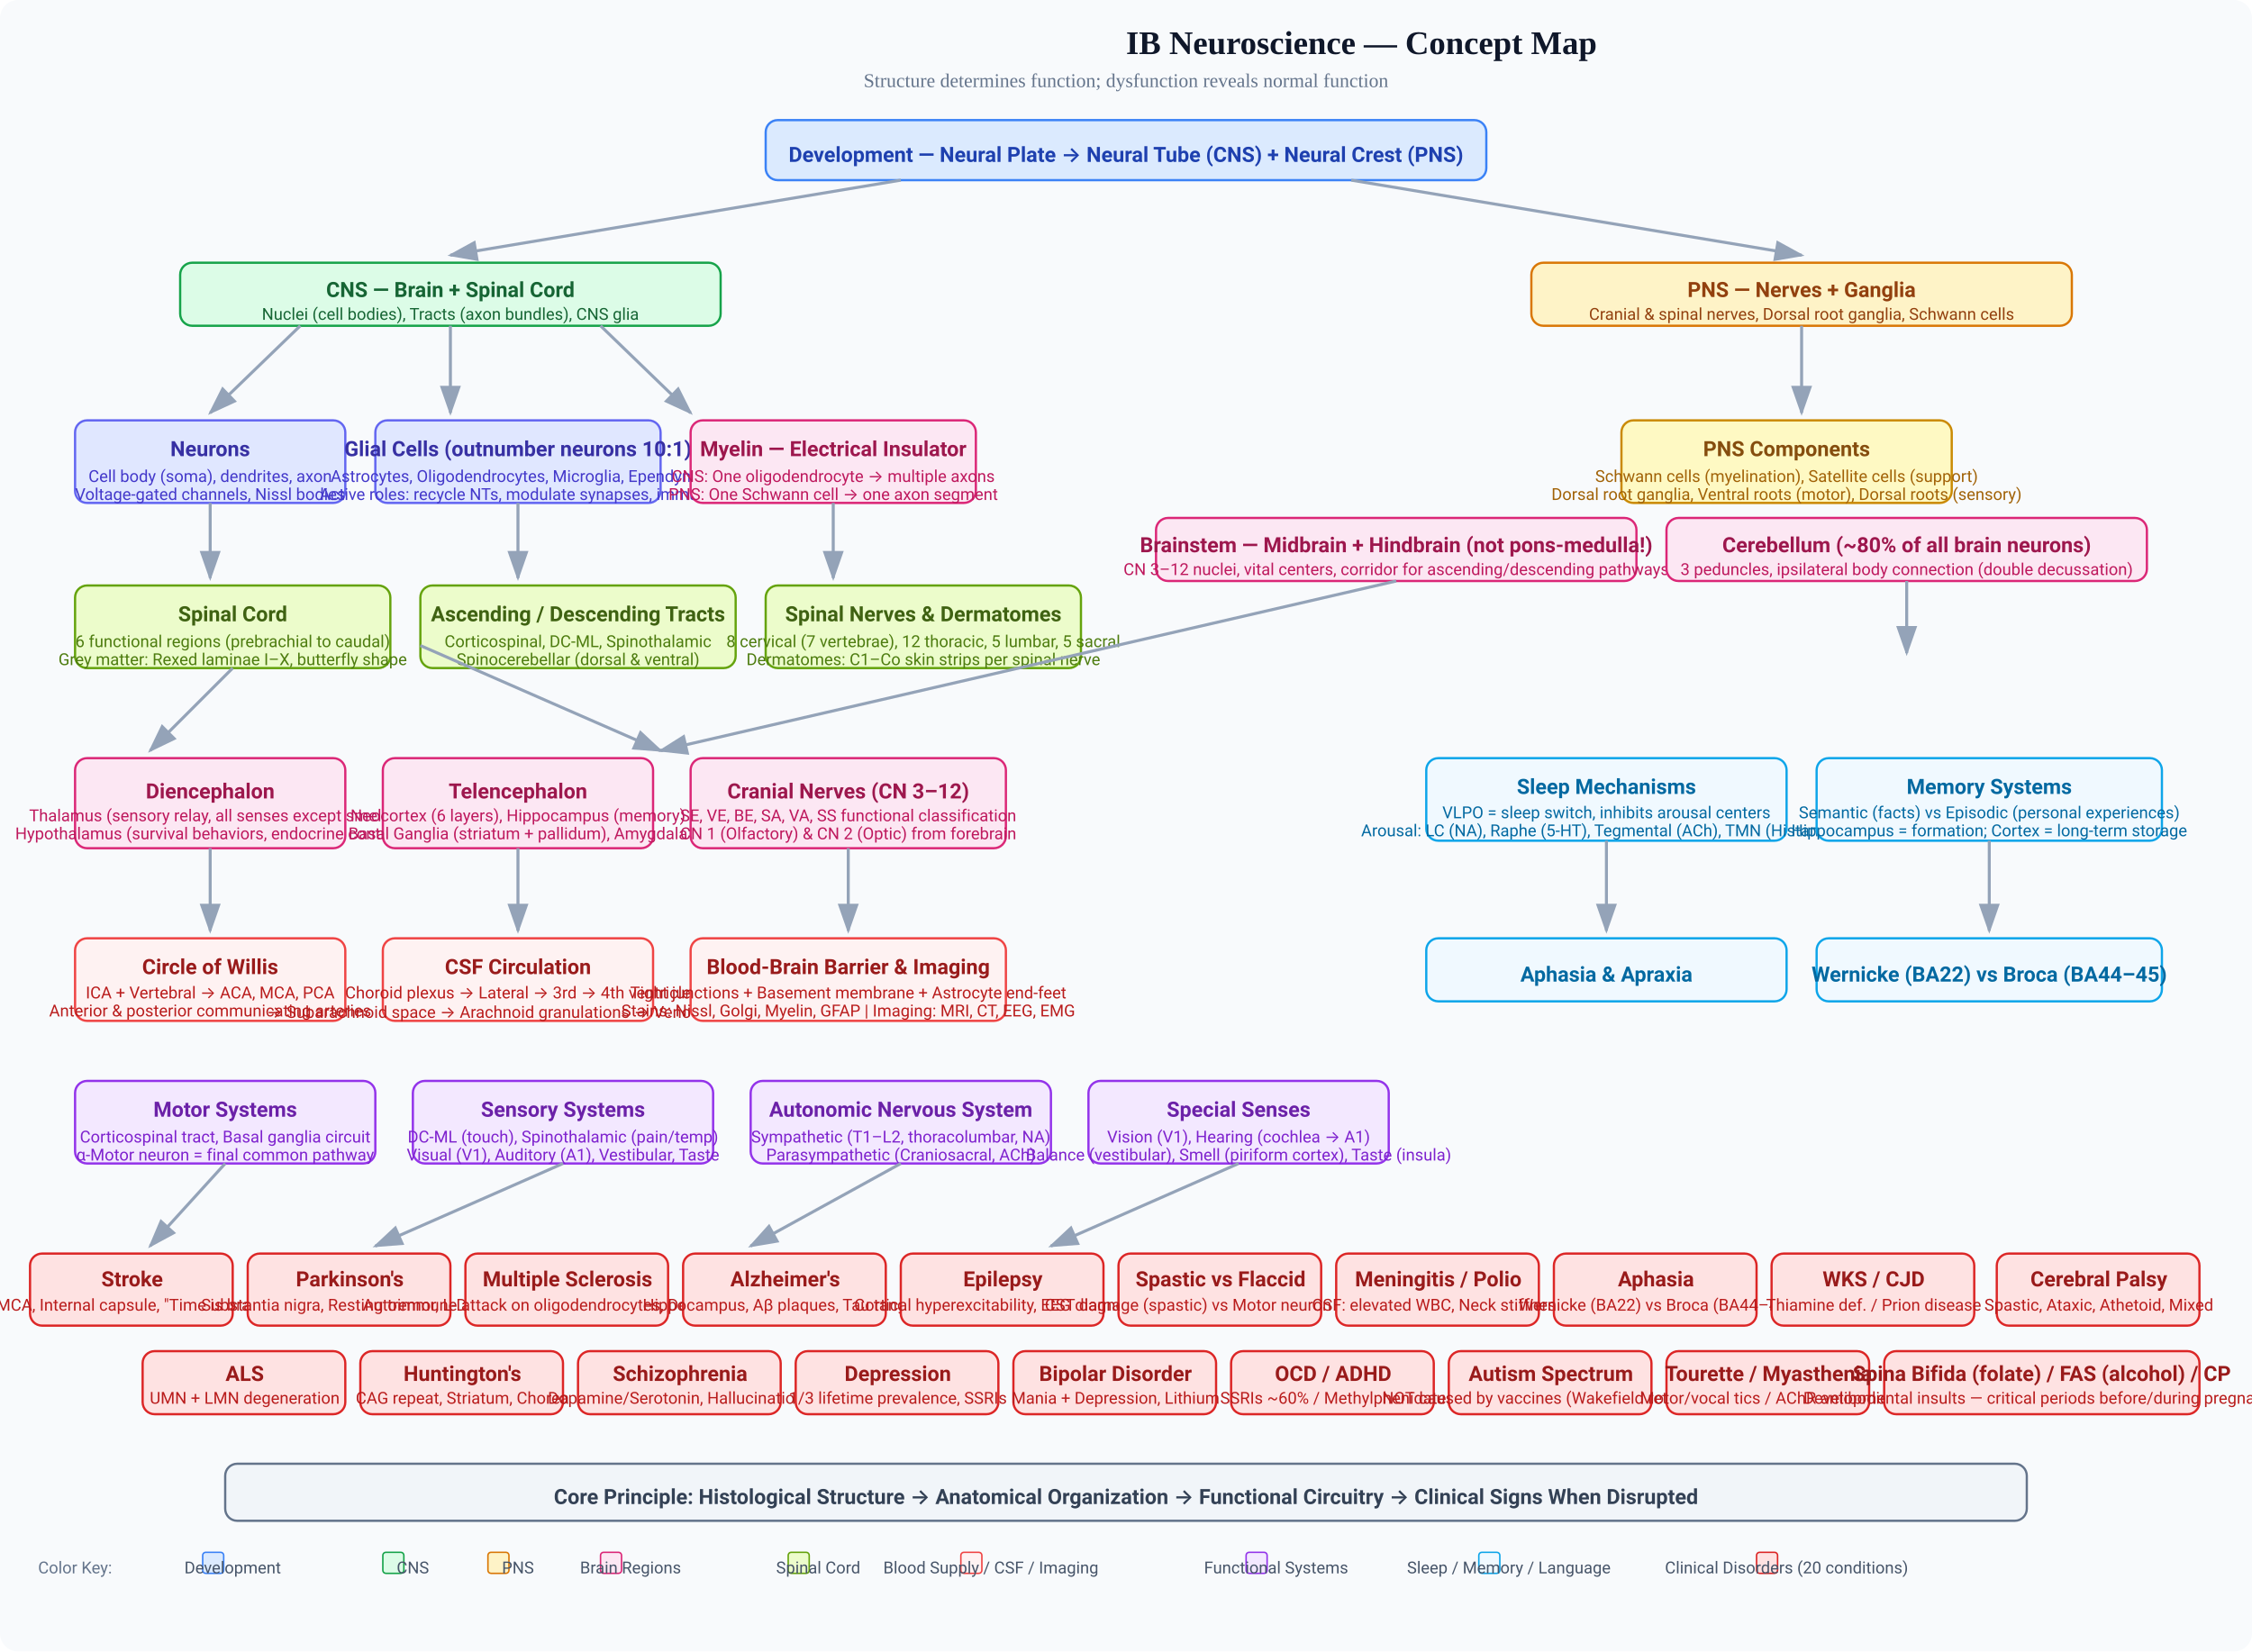
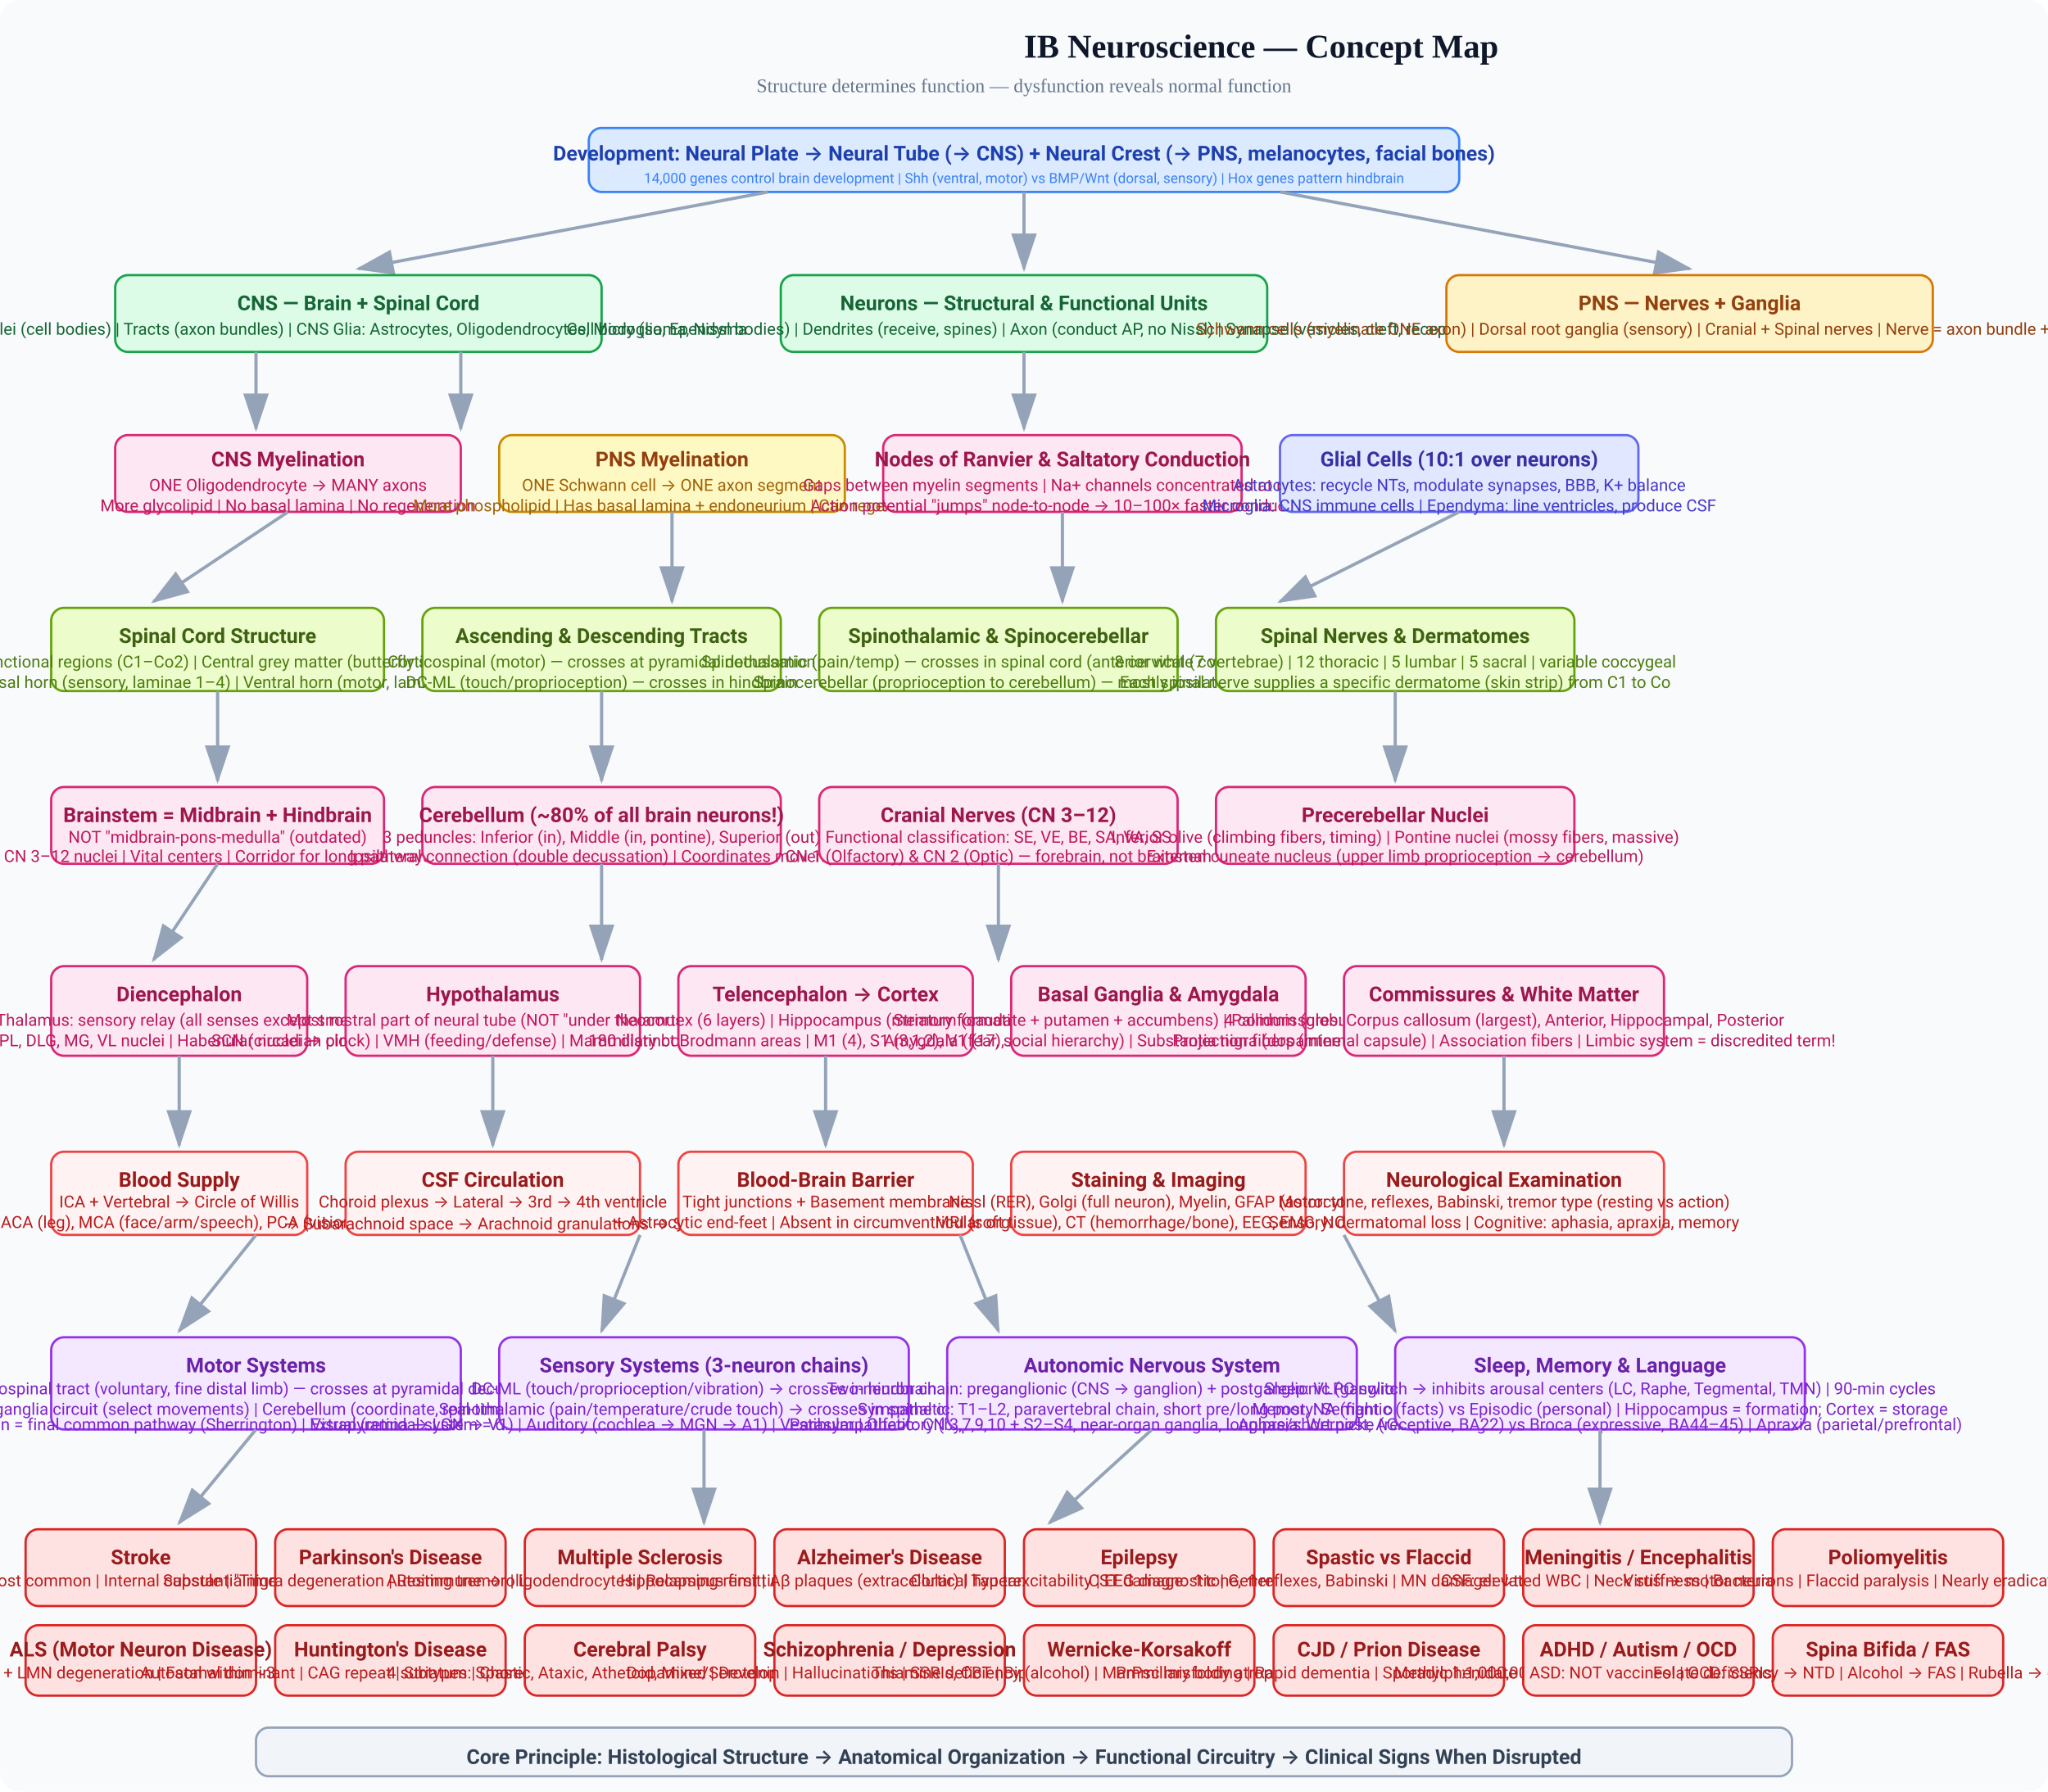
- <svg xmlns="http://www.w3.org/2000/svg" viewBox="0 0 1500 1100" width="1500" height="1100">
+ <svg xmlns="http://www.w3.org/2000/svg" viewBox="0 0 1600 1400" width="1600" height="1400">
  <defs>
    <style>
-       .box { rx: 8; ry: 8; stroke-width: 1.5; }
-       .text { font-family: -apple-system, BlinkMacSystemFont, "Segoe UI", Roboto, sans-serif; font-size: 14px; font-weight: 600; text-anchor: middle; dominant-baseline: middle; }
-       .small { font-size: 11px; font-weight: 400; }
-       .title { font-size: 22px; font-weight: 700; }
-       .subtitle { font-size: 13px; font-weight: 400; fill: #64748b; text-anchor: middle; }
-       .arrow { stroke: #94a3b8; stroke-width: 2; fill: none; marker-end: url(#arrowhead); }
+       .box { rx: 10; ry: 10; stroke-width: 1.8; }
+       .text { font-family: -apple-system, BlinkMacSystemFont, "Segoe UI", Roboto, sans-serif; font-size: 16px; font-weight: 600; text-anchor: middle; dominant-baseline: middle; }
+       .small { font-size: 13px; font-weight: 400; }
+       .tiny { font-size: 11px; font-weight: 400; }
+       .title { font-size: 26px; font-weight: 700; }
+       .subtitle { font-size: 15px; font-weight: 400; fill: #64748b; text-anchor: middle; }
+       .arrow { stroke: #94a3b8; stroke-width: 2.5; fill: none; marker-end: url(#arrowhead); }
    </style>
-     <marker id="arrowhead" markerWidth="10" markerHeight="7" refX="9" refY="3.5" orient="auto">
-       <polygon points="0 0, 10 3.5, 0 7" fill="#94a3b8" />
+     <marker id="arrowhead" markerWidth="12" markerHeight="8" refX="11" refY="4" orient="auto">
+       <polygon points="0 0, 12 4, 0 8" fill="#94a3b8" />
    </marker>
  </defs>
-   <rect width="1500" height="1100" fill="#f8fafc" rx="12" />
-   <text x="750" y="36" class="title" fill="#0f172a">IB Neuroscience — Concept Map</text>
-   <text x="750" y="58" class="subtitle">Structure determines function; dysfunction reveals normal function</text>
-   <rect x="510" y="80" width="480" height="40" class="box" fill="#dbeafe" stroke="#3b82f6" />
-   <text x="750" y="104" class="text" fill="#1e40af">Development — Neural Plate → Neural Tube (CNS) + Neural Crest (PNS)</text>
-   <line x1="600" y1="120" x2="300" y2="170" class="arrow" />
-   <line x1="900" y1="120" x2="1200" y2="170" class="arrow" />
-   <rect x="120" y="175" width="360" height="42" class="box" fill="#dcfce7" stroke="#16a34a" />
-   <text x="300" y="194" class="text" fill="#166534">CNS — Brain + Spinal Cord</text>
-   <text x="300" y="210" class="text small" fill="#166534">Nuclei (cell bodies), Tracts (axon bundles), CNS glia</text>
-   <rect x="1020" y="175" width="360" height="42" class="box" fill="#fef3c7" stroke="#d97706" />
-   <text x="1200" y="194" class="text" fill="#92400e">PNS — Nerves + Ganglia</text>
-   <text x="1200" y="210" class="text small" fill="#92400e">Cranial &amp; spinal nerves, Dorsal root ganglia, Schwann cells</text>
-   <line x1="200" y1="217" x2="140" y2="275" class="arrow" />
-   <line x1="300" y1="217" x2="300" y2="275" class="arrow" />
-   <line x1="400" y1="217" x2="460" y2="275" class="arrow" />
-   <line x1="1200" y1="217" x2="1200" y2="275" class="arrow" />
-   <rect x="50" y="280" width="180" height="55" class="box" fill="#e0e7ff" stroke="#6366f1" />
-   <text x="140" y="300" class="text" fill="#3730a3">Neurons</text>
-   <text x="140" y="318" class="text small" fill="#4338ca">Cell body (soma), dendrites, axon</text>
-   <text x="140" y="330" class="text small" fill="#4338ca">Voltage-gated channels, Nissl bodies</text>
-   <rect x="250" y="280" width="190" height="55" class="box" fill="#e0e7ff" stroke="#6366f1" />
-   <text x="345" y="300" class="text" fill="#3730a3">Glial Cells (outnumber neurons 10:1)</text>
-   <text x="345" y="318" class="text small" fill="#4338ca">Astrocytes, Oligodendrocytes, Microglia, Ependyma</text>
-   <text x="345" y="330" class="text small" fill="#4338ca">Active roles: recycle NTs, modulate synapses, immune</text>
-   <rect x="460" y="280" width="190" height="55" class="box" fill="#fce7f3" stroke="#db2777" />
-   <text x="555" y="300" class="text" fill="#9d174d">Myelin — Electrical Insulator</text>
-   <text x="555" y="318" class="text small" fill="#be185d">CNS: One oligodendrocyte → multiple axons</text>
-   <text x="555" y="330" class="text small" fill="#be185d">PNS: One Schwann cell → one axon segment</text>
-   <rect x="1080" y="280" width="220" height="55" class="box" fill="#fef9c3" stroke="#ca8a04" />
-   <text x="1190" y="300" class="text" fill="#854d0e">PNS Components</text>
-   <text x="1190" y="318" class="text small" fill="#a16207">Schwann cells (myelination), Satellite cells (support)</text>
-   <text x="1190" y="330" class="text small" fill="#a16207">Dorsal root ganglia, Ventral roots (motor), Dorsal roots (sensory)</text>
-   <line x1="140" y1="335" x2="140" y2="385" class="arrow" />
-   <line x1="345" y1="335" x2="345" y2="385" class="arrow" />
-   <line x1="555" y1="335" x2="555" y2="385" class="arrow" />
-   <rect x="50" y="390" width="210" height="55" class="box" fill="#ecfccb" stroke="#65a30d" />
-   <text x="155" y="410" class="text" fill="#3f6212">Spinal Cord</text>
-   <text x="155" y="428" class="text small" fill="#4d7c0f">6 functional regions (prebrachial to caudal)</text>
-   <text x="155" y="440" class="text small" fill="#4d7c0f">Grey matter: Rexed laminae I–X, butterfly shape</text>
-   <rect x="280" y="390" width="210" height="55" class="box" fill="#ecfccb" stroke="#65a30d" />
-   <text x="385" y="410" class="text" fill="#3f6212">Ascending / Descending Tracts</text>
-   <text x="385" y="428" class="text small" fill="#4d7c0f">Corticospinal, DC-ML, Spinothalamic</text>
-   <text x="385" y="440" class="text small" fill="#4d7c0f">Spinocerebellar (dorsal &amp; ventral)</text>
-   <rect x="510" y="390" width="210" height="55" class="box" fill="#ecfccb" stroke="#65a30d" />
-   <text x="615" y="410" class="text" fill="#3f6212">Spinal Nerves &amp; Dermatomes</text>
-   <text x="615" y="428" class="text small" fill="#4d7c0f">8 cervical (7 vertebrae), 12 thoracic, 5 lumbar, 5 sacral</text>
-   <text x="615" y="440" class="text small" fill="#4d7c0f">Dermatomes: C1–Co skin strips per spinal nerve</text>
-   <line x1="155" y1="445" x2="100" y2="500" class="arrow" />
-   <line x1="280" y1="430" x2="440" y2="500" class="arrow" />
-   <rect x="770" y="345" width="320" height="42" class="box" fill="#fce7f3" stroke="#db2777" />
-   <text x="930" y="364" class="text" fill="#9d174d">Brainstem — Midbrain + Hindbrain (not pons-medulla!)</text>
-   <text x="930" y="380" class="text small" fill="#be185d">CN 3–12 nuclei, vital centers, corridor for ascending/descending pathways</text>
-   <rect x="1110" y="345" width="320" height="42" class="box" fill="#fce7f3" stroke="#db2777" />
-   <text x="1270" y="364" class="text" fill="#9d174d">Cerebellum (~80% of all brain neurons)</text>
-   <text x="1270" y="380" class="text small" fill="#be185d">3 peduncles, ipsilateral body connection (double decussation)</text>
-   <line x1="930" y1="387" x2="440" y2="500" class="arrow" />
-   <line x1="1270" y1="387" x2="1270" y2="435" class="arrow" />
-   <rect x="50" y="505" width="180" height="60" class="box" fill="#fce7f3" stroke="#db2777" />
-   <text x="140" y="528" class="text" fill="#9d174d">Diencephalon</text>
-   <text x="140" y="544" class="text small" fill="#be185d">Thalamus (sensory relay, all senses except smell)</text>
-   <text x="140" y="556" class="text small" fill="#be185d">Hypothalamus (survival behaviors, endocrine control)</text>
-   <rect x="255" y="505" width="180" height="60" class="box" fill="#fce7f3" stroke="#db2777" />
-   <text x="345" y="528" class="text" fill="#9d174d">Telencephalon</text>
-   <text x="345" y="544" class="text small" fill="#be185d">Neocortex (6 layers), Hippocampus (memory)</text>
-   <text x="345" y="556" class="text small" fill="#be185d">Basal Ganglia (striatum + pallidum), Amygdala</text>
-   <rect x="460" y="505" width="210" height="60" class="box" fill="#fce7f3" stroke="#db2777" />
-   <text x="565" y="528" class="text" fill="#9d174d">Cranial Nerves (CN 3–12)</text>
-   <text x="565" y="544" class="text small" fill="#be185d">SE, VE, BE, SA, VA, SS functional classification</text>
-   <text x="565" y="556" class="text small" fill="#be185d">CN 1 (Olfactory) &amp; CN 2 (Optic) from forebrain</text>
-   <line x1="140" y1="565" x2="140" y2="620" class="arrow" />
-   <line x1="345" y1="565" x2="345" y2="620" class="arrow" />
-   <line x1="565" y1="565" x2="565" y2="620" class="arrow" />
-   <rect x="50" y="625" width="180" height="55" class="box" fill="#fef2f2" stroke="#ef4444" />
-   <text x="140" y="645" class="text" fill="#991b1b">Circle of Willis</text>
-   <text x="140" y="662" class="text small" fill="#b91c1c">ICA + Vertebral → ACA, MCA, PCA</text>
-   <text x="140" y="674" class="text small" fill="#b91c1c">Anterior &amp; posterior communicating arteries</text>
-   <rect x="255" y="625" width="180" height="55" class="box" fill="#fef2f2" stroke="#ef4444" />
-   <text x="345" y="645" class="text" fill="#991b1b">CSF Circulation</text>
-   <text x="345" y="662" class="text small" fill="#b91c1c">Choroid plexus → Lateral → 3rd → 4th ventricle</text>
-   <text x="345" y="674" class="text small" fill="#b91c1c">→ Subarachnoid space → Arachnoid granulations → Venous sinuses</text>
-   <rect x="460" y="625" width="210" height="55" class="box" fill="#fef2f2" stroke="#ef4444" />
-   <text x="565" y="645" class="text" fill="#991b1b">Blood-Brain Barrier &amp; Imaging</text>
-   <text x="565" y="662" class="text small" fill="#b91c1c">Tight junctions + Basement membrane + Astrocyte end-feet</text>
-   <text x="565" y="674" class="text small" fill="#b91c1c">Stains: Nissl, Golgi, Myelin, GFAP | Imaging: MRI, CT, EEG, EMG</text>
-   <rect x="50" y="720" width="200" height="55" class="box" fill="#f3e8ff" stroke="#9333ea" />
-   <text x="150" y="740" class="text" fill="#6b21a8">Motor Systems</text>
-   <text x="150" y="758" class="text small" fill="#7e22ce">Corticospinal tract, Basal ganglia circuit</text>
-   <text x="150" y="770" class="text small" fill="#7e22ce">α-Motor neuron = final common pathway</text>
-   <rect x="275" y="720" width="200" height="55" class="box" fill="#f3e8ff" stroke="#9333ea" />
-   <text x="375" y="740" class="text" fill="#6b21a8">Sensory Systems</text>
-   <text x="375" y="758" class="text small" fill="#7e22ce">DC-ML (touch), Spinothalamic (pain/temp)</text>
-   <text x="375" y="770" class="text small" fill="#7e22ce">Visual (V1), Auditory (A1), Vestibular, Taste</text>
-   <rect x="500" y="720" width="200" height="55" class="box" fill="#f3e8ff" stroke="#9333ea" />
-   <text x="600" y="740" class="text" fill="#6b21a8">Autonomic Nervous System</text>
-   <text x="600" y="758" class="text small" fill="#7e22ce">Sympathetic (T1–L2, thoracolumbar, NA)</text>
-   <text x="600" y="770" class="text small" fill="#7e22ce">Parasympathetic (Craniosacral, ACh)</text>
-   <rect x="725" y="720" width="200" height="55" class="box" fill="#f3e8ff" stroke="#9333ea" />
-   <text x="825" y="740" class="text" fill="#6b21a8">Special Senses</text>
-   <text x="825" y="758" class="text small" fill="#7e22ce">Vision (V1), Hearing (cochlea → A1)</text>
-   <text x="825" y="770" class="text small" fill="#7e22ce">Balance (vestibular), Smell (piriform cortex), Taste (insula)</text>
-   <rect x="950" y="505" width="240" height="55" class="box" fill="#f0f9ff" stroke="#0ea5e9" />
-   <text x="1070" y="525" class="text" fill="#0369a1">Sleep Mechanisms</text>
-   <text x="1070" y="542" class="text small" fill="#0369a1">VLPO = sleep switch, inhibits arousal centers</text>
-   <text x="1070" y="554" class="text small" fill="#0369a1">Arousal: LC (NA), Raphe (5-HT), Tegmental (ACh), TMN (Histamine)</text>
-   <rect x="1210" y="505" width="230" height="55" class="box" fill="#f0f9ff" stroke="#0ea5e9" />
-   <text x="1325" y="525" class="text" fill="#0369a1">Memory Systems</text>
-   <text x="1325" y="542" class="text small" fill="#0369a1">Semantic (facts) vs Episodic (personal experiences)</text>
-   <text x="1325" y="554" class="text small" fill="#0369a1">Hippocampus = formation; Cortex = long-term storage</text>
-   <line x1="1070" y1="560" x2="1070" y2="620" class="arrow" />
-   <line x1="1325" y1="560" x2="1325" y2="620" class="arrow" />
-   <rect x="950" y="625" width="240" height="42" class="box" fill="#f0f9ff" stroke="#0ea5e9" />
-   <text x="1070" y="650" class="text" fill="#0369a1">Aphasia &amp; Apraxia</text>
-   <rect x="1210" y="625" width="230" height="42" class="box" fill="#f0f9ff" stroke="#0ea5e9" />
-   <text x="1325" y="650" class="text" fill="#0369a1">Wernicke (BA22) vs Broca (BA44–45)</text>
-   <line x1="150" y1="775" x2="100" y2="830" class="arrow" />
-   <line x1="375" y1="775" x2="250" y2="830" class="arrow" />
-   <line x1="600" y1="775" x2="500" y2="830" class="arrow" />
-   <line x1="825" y1="775" x2="700" y2="830" class="arrow" />
-   <rect x="20" y="835" width="135" height="48" class="box" fill="#fee2e2" stroke="#dc2626" />
-   <text x="88" y="853" class="text" fill="#991b1b">Stroke</text>
-   <text x="88" y="870" class="text small" fill="#b91c1c">MCA, Internal capsule, "Time is brain"</text>
-   <rect x="165" y="835" width="135" height="48" class="box" fill="#fee2e2" stroke="#dc2626" />
-   <text x="233" y="853" class="text" fill="#991b1b">Parkinson's</text>
-   <text x="233" y="870" class="text small" fill="#b91c1c">Substantia nigra, Resting tremor, L-DOPA</text>
-   <rect x="310" y="835" width="135" height="48" class="box" fill="#fee2e2" stroke="#dc2626" />
-   <text x="378" y="853" class="text" fill="#991b1b">Multiple Sclerosis</text>
-   <text x="378" y="870" class="text small" fill="#b91c1c">Autoimmune attack on oligodendrocytes, Demyelination</text>
-   <rect x="455" y="835" width="135" height="48" class="box" fill="#fee2e2" stroke="#dc2626" />
-   <text x="523" y="853" class="text" fill="#991b1b">Alzheimer's</text>
-   <text x="523" y="870" class="text small" fill="#b91c1c">Hippocampus, Aβ plaques, Tau tangles</text>
-   <rect x="600" y="835" width="135" height="48" class="box" fill="#fee2e2" stroke="#dc2626" />
-   <text x="668" y="853" class="text" fill="#991b1b">Epilepsy</text>
-   <text x="668" y="870" class="text small" fill="#b91c1c">Cortical hyperexcitability, EEG diagnostic</text>
-   <rect x="745" y="835" width="135" height="48" class="box" fill="#fee2e2" stroke="#dc2626" />
-   <text x="813" y="853" class="text" fill="#991b1b">Spastic vs Flaccid</text>
-   <text x="813" y="870" class="text small" fill="#b91c1c">CST damage (spastic) vs Motor neuron (flaccid)</text>
-   <rect x="890" y="835" width="135" height="48" class="box" fill="#fee2e2" stroke="#dc2626" />
-   <text x="958" y="853" class="text" fill="#991b1b">Meningitis / Polio</text>
-   <text x="958" y="870" class="text small" fill="#b91c1c">CSF: elevated WBC, Neck stiffness</text>
-   <rect x="1035" y="835" width="135" height="48" class="box" fill="#fee2e2" stroke="#dc2626" />
-   <text x="1103" y="853" class="text" fill="#991b1b">Aphasia</text>
-   <text x="1103" y="870" class="text small" fill="#b91c1c">Wernicke (BA22) vs Broca (BA44–45)</text>
-   <rect x="1180" y="835" width="135" height="48" class="box" fill="#fee2e2" stroke="#dc2626" />
-   <text x="1248" y="853" class="text" fill="#991b1b">WKS / CJD</text>
-   <text x="1248" y="870" class="text small" fill="#b91c1c">Thiamine def. / Prion disease</text>
-   <rect x="1330" y="835" width="135" height="48" class="box" fill="#fee2e2" stroke="#dc2626" />
-   <text x="1398" y="853" class="text" fill="#991b1b">Cerebral Palsy</text>
-   <text x="1398" y="870" class="text small" fill="#b91c1c">Spastic, Ataxic, Athetoid, Mixed</text>
-   <rect x="95" y="900" width="135" height="42" class="box" fill="#fee2e2" stroke="#dc2626" />
-   <text x="163" y="916" class="text" fill="#991b1b">ALS</text>
-   <text x="163" y="932" class="text small" fill="#b91c1c">UMN + LMN degeneration</text>
-   <rect x="240" y="900" width="135" height="42" class="box" fill="#fee2e2" stroke="#dc2626" />
-   <text x="308" y="916" class="text" fill="#991b1b">Huntington's</text>
-   <text x="308" y="932" class="text small" fill="#b91c1c">CAG repeat, Striatum, Chorea</text>
-   <rect x="385" y="900" width="135" height="42" class="box" fill="#fee2e2" stroke="#dc2626" />
-   <text x="453" y="916" class="text" fill="#991b1b">Schizophrenia</text>
-   <text x="453" y="932" class="text small" fill="#b91c1c">Dopamine/Serotonin, Hallucinations</text>
-   <rect x="530" y="900" width="135" height="42" class="box" fill="#fee2e2" stroke="#dc2626" />
-   <text x="598" y="916" class="text" fill="#991b1b">Depression</text>
-   <text x="598" y="932" class="text small" fill="#b91c1c">1/3 lifetime prevalence, SSRIs</text>
-   <rect x="675" y="900" width="135" height="42" class="box" fill="#fee2e2" stroke="#dc2626" />
-   <text x="743" y="916" class="text" fill="#991b1b">Bipolar Disorder</text>
-   <text x="743" y="932" class="text small" fill="#b91c1c">Mania + Depression, Lithium</text>
-   <rect x="820" y="900" width="135" height="42" class="box" fill="#fee2e2" stroke="#dc2626" />
-   <text x="888" y="916" class="text" fill="#991b1b">OCD / ADHD</text>
-   <text x="888" y="932" class="text small" fill="#b91c1c">SSRIs ~60% / Methylphenidate</text>
-   <rect x="965" y="900" width="135" height="42" class="box" fill="#fee2e2" stroke="#dc2626" />
-   <text x="1033" y="916" class="text" fill="#991b1b">Autism Spectrum</text>
-   <text x="1033" y="932" class="text small" fill="#b91c1c">NOT caused by vaccines (Wakefield retracted)</text>
-   <rect x="1110" y="900" width="135" height="42" class="box" fill="#fee2e2" stroke="#dc2626" />
-   <text x="1178" y="916" class="text" fill="#991b1b">Tourette / Myasthenia</text>
-   <text x="1178" y="932" class="text small" fill="#b91c1c">Motor/vocal tics / AChR antibodies</text>
-   <rect x="1255" y="900" width="210" height="42" class="box" fill="#fee2e2" stroke="#dc2626" />
-   <text x="1360" y="916" class="text" fill="#991b1b">Spina Bifida (folate) / FAS (alcohol) / CP</text>
-   <text x="1360" y="932" class="text small" fill="#b91c1c">Developmental insults — critical periods before/during pregnancy</text>
-   <rect x="150" y="975" width="1200" height="38" class="box" fill="#f1f5f9" stroke="#64748b" />
-   <text x="750" y="998" class="text" fill="#334155" font-size="14">Core Principle: Histological Structure → Anatomical Organization → Functional Circuitry → Clinical Signs When Disrupted</text>
-   <text x="50" y="1045" class="text small" fill="#64748b">Color Key:</text>
-   <rect x="135" y="1034" width="14" height="14" fill="#dbeafe" stroke="#3b82f6" rx="2" />
-   <text x="155" y="1045" class="text small" fill="#475569">Development</text>
-   <rect x="255" y="1034" width="14" height="14" fill="#dcfce7" stroke="#16a34a" rx="2" />
-   <text x="275" y="1045" class="text small" fill="#475569">CNS</text>
-   <rect x="325" y="1034" width="14" height="14" fill="#fef3c7" stroke="#d97706" rx="2" />
-   <text x="345" y="1045" class="text small" fill="#475569">PNS</text>
-   <rect x="400" y="1034" width="14" height="14" fill="#fce7f3" stroke="#db2777" rx="2" />
-   <text x="420" y="1045" class="text small" fill="#475569">Brain Regions</text>
-   <rect x="525" y="1034" width="14" height="14" fill="#ecfccb" stroke="#65a30d" rx="2" />
-   <text x="545" y="1045" class="text small" fill="#475569">Spinal Cord</text>
-   <rect x="640" y="1034" width="14" height="14" fill="#fef2f2" stroke="#ef4444" rx="2" />
-   <text x="660" y="1045" class="text small" fill="#475569">Blood Supply / CSF / Imaging</text>
-   <rect x="830" y="1034" width="14" height="14" fill="#f3e8ff" stroke="#9333ea" rx="2" />
-   <text x="850" y="1045" class="text small" fill="#475569">Functional Systems</text>
-   <rect x="985" y="1034" width="14" height="14" fill="#f0f9ff" stroke="#0ea5e9" rx="2" />
-   <text x="1005" y="1045" class="text small" fill="#475569">Sleep / Memory / Language</text>
-   <rect x="1170" y="1034" width="14" height="14" fill="#fee2e2" stroke="#dc2626" rx="2" />
-   <text x="1190" y="1045" class="text small" fill="#475569">Clinical Disorders (20 conditions)</text>
+   <rect width="1600" height="1400" fill="#f8fafc" rx="16" />
+   <text x="800" y="45" class="title" fill="#0f172a">IB Neuroscience — Concept Map</text>
+   <text x="800" y="72" class="subtitle">Structure determines function — dysfunction reveals normal function</text>
+   <rect x="460" y="100" width="680" height="50" class="box" fill="#dbeafe" stroke="#3b82f6" />
+   <text x="800" y="121" class="text" fill="#1e40af">Development: Neural Plate → Neural Tube (→ CNS) + Neural Crest (→ PNS, melanocytes, facial bones)</text>
+   <text x="800" y="140" class="text tiny" fill="#3b82f6">14,000 genes control brain development | Shh (ventral, motor) vs BMP/Wnt (dorsal, sensory) | Hox genes pattern hindbrain</text>
+   <line x1="600" y1="150" x2="280" y2="210" class="arrow" />
+   <line x1="800" y1="150" x2="800" y2="210" class="arrow" />
+   <line x1="1000" y1="150" x2="1320" y2="210" class="arrow" />
+   <rect x="90" y="215" width="380" height="60" class="box" fill="#dcfce7" stroke="#16a34a" />
+   <text x="280" y="238" class="text" fill="#166534">CNS — Brain + Spinal Cord</text>
+   <text x="280" y="258" class="text small" fill="#166534">Nuclei (cell bodies) | Tracts (axon bundles) | CNS Glia: Astrocytes, Oligodendrocytes, Microglia, Ependyma</text>
+   <rect x="610" y="215" width="380" height="60" class="box" fill="#dcfce7" stroke="#16a34a" />
+   <text x="800" y="238" class="text" fill="#166534">Neurons — Structural &amp; Functional Units</text>
+   <text x="800" y="258" class="text small" fill="#166534">Cell body (soma, Nissl bodies) | Dendrites (receive, spines) | Axon (conduct AP, no Nissl) | Synapse (vesicles, cleft, receptors)</text>
+   <rect x="1130" y="215" width="380" height="60" class="box" fill="#fef3c7" stroke="#d97706" />
+   <text x="1320" y="238" class="text" fill="#92400e">PNS — Nerves + Ganglia</text>
+   <text x="1320" y="258" class="text small" fill="#92400e">Schwann cells (myelinate ONE axon) | Dorsal root ganglia (sensory) | Cranial + Spinal nerves | Nerve = axon bundle + connective tissue</text>
+   <line x1="200" y1="275" x2="200" y2="335" class="arrow" />
+   <line x1="360" y1="275" x2="360" y2="335" class="arrow" />
+   <line x1="800" y1="275" x2="800" y2="335" class="arrow" />
+   <rect x="90" y="340" width="270" height="60" class="box" fill="#fce7f3" stroke="#db2777" />
+   <text x="225" y="360" class="text" fill="#9d174d">CNS Myelination</text>
+   <text x="225" y="380" class="text small" fill="#be185d">ONE Oligodendrocyte → MANY axons</text>
+   <text x="225" y="396" class="text small" fill="#be185d">More glycolipid | No basal lamina | No regeneration</text>
+   <rect x="390" y="340" width="270" height="60" class="box" fill="#fef9c3" stroke="#ca8a04" />
+   <text x="525" y="360" class="text" fill="#92400e">PNS Myelination</text>
+   <text x="525" y="380" class="text small" fill="#a16207">ONE Schwann cell → ONE axon segment</text>
+   <text x="525" y="396" class="text small" fill="#a16207">More phospholipid | Has basal lamina + endoneurium | Can regenerate</text>
+   <rect x="690" y="340" width="280" height="60" class="box" fill="#fce7f3" stroke="#db2777" />
+   <text x="830" y="360" class="text" fill="#9d174d">Nodes of Ranvier &amp; Saltatory Conduction</text>
+   <text x="830" y="380" class="text small" fill="#be185d">Gaps between myelin segments | Na+ channels concentrated at nodes</text>
+   <text x="830" y="396" class="text small" fill="#be185d">Action potential "jumps" node-to-node → 10–100× faster conduction</text>
+   <rect x="1000" y="340" width="280" height="60" class="box" fill="#e0e7ff" stroke="#6366f1" />
+   <text x="1140" y="360" class="text" fill="#3730a3">Glial Cells (10:1 over neurons)</text>
+   <text x="1140" y="380" class="text small" fill="#4338ca">Astrocytes: recycle NTs, modulate synapses, BBB, K+ balance</text>
+   <text x="1140" y="396" class="text small" fill="#4338ca">Microglia: CNS immune cells | Ependyma: line ventricles, produce CSF</text>
+   <line x1="225" y1="400" x2="120" y2="470" class="arrow" />
+   <line x1="525" y1="400" x2="525" y2="470" class="arrow" />
+   <line x1="830" y1="400" x2="830" y2="470" class="arrow" />
+   <line x1="1140" y1="400" x2="1000" y2="470" class="arrow" />
+   <rect x="40" y="475" width="260" height="65" class="box" fill="#ecfccb" stroke="#65a30d" />
+   <text x="170" y="498" class="text" fill="#3f6212">Spinal Cord Structure</text>
+   <text x="170" y="518" class="text small" fill="#4d7c0f">6 functional regions (C1–Co2) | Central grey matter (butterfly shape)</text>
+   <text x="170" y="534" class="text small" fill="#4d7c0f">Dorsal horn (sensory, laminae 1–4) | Ventral horn (motor, lamina 9)</text>
+   <rect x="330" y="475" width="280" height="65" class="box" fill="#ecfccb" stroke="#65a30d" />
+   <text x="470" y="498" class="text" fill="#3f6212">Ascending &amp; Descending Tracts</text>
+   <text x="470" y="518" class="text small" fill="#4d7c0f">Corticospinal (motor) — crosses at pyramidal decussation</text>
+   <text x="470" y="534" class="text small" fill="#4d7c0f">DC-ML (touch/proprioception) — crosses in hindbrain</text>
+   <rect x="640" y="475" width="280" height="65" class="box" fill="#ecfccb" stroke="#65a30d" />
+   <text x="780" y="498" class="text" fill="#3f6212">Spinothalamic &amp; Spinocerebellar</text>
+   <text x="780" y="518" class="text small" fill="#4d7c0f">Spinothalamic (pain/temp) — crosses in spinal cord (anterior white commissure)</text>
+   <text x="780" y="534" class="text small" fill="#4d7c0f">Spinocerebellar (proprioception to cerebellum) — mostly ipsilateral</text>
+   <rect x="950" y="475" width="280" height="65" class="box" fill="#ecfccb" stroke="#65a30d" />
+   <text x="1090" y="498" class="text" fill="#3f6212">Spinal Nerves &amp; Dermatomes</text>
+   <text x="1090" y="518" class="text small" fill="#4d7c0f">8 cervical (7 vertebrae) | 12 thoracic | 5 lumbar | 5 sacral | variable coccygeal</text>
+   <text x="1090" y="534" class="text small" fill="#4d7c0f">Each spinal nerve supplies a specific dermatome (skin strip) from C1 to Co</text>
+   <line x1="170" y1="540" x2="170" y2="610" class="arrow" />
+   <line x1="470" y1="540" x2="470" y2="610" class="arrow" />
+   <line x1="1090" y1="540" x2="1090" y2="610" class="arrow" />
+   <rect x="40" y="615" width="260" height="60" class="box" fill="#fce7f3" stroke="#db2777" />
+   <text x="170" y="638" class="text" fill="#9d174d">Brainstem = Midbrain + Hindbrain</text>
+   <text x="170" y="655" class="text small" fill="#be185d">NOT "midbrain-pons-medulla" (outdated)</text>
+   <text x="170" y="670" class="text small" fill="#be185d">CN 3–12 nuclei | Vital centers | Corridor for long pathways</text>
+   <rect x="330" y="615" width="280" height="60" class="box" fill="#fce7f3" stroke="#db2777" />
+   <text x="470" y="638" class="text" fill="#9d174d">Cerebellum (~80% of all brain neurons!)</text>
+   <text x="470" y="655" class="text small" fill="#be185d">3 peduncles: Inferior (in), Middle (in, pontine), Superior (out)</text>
+   <text x="470" y="670" class="text small" fill="#be185d">Ipsilateral connection (double decussation) | Coordinates movement</text>
+   <rect x="640" y="615" width="280" height="60" class="box" fill="#fce7f3" stroke="#db2777" />
+   <text x="780" y="638" class="text" fill="#9d174d">Cranial Nerves (CN 3–12)</text>
+   <text x="780" y="655" class="text small" fill="#be185d">Functional classification: SE, VE, BE, SA, VA, SS</text>
+   <text x="780" y="670" class="text small" fill="#be185d">CN 1 (Olfactory) &amp; CN 2 (Optic) — forebrain, not brainstem</text>
+   <rect x="950" y="615" width="280" height="60" class="box" fill="#fce7f3" stroke="#db2777" />
+   <text x="1090" y="638" class="text" fill="#9d174d">Precerebellar Nuclei</text>
+   <text x="1090" y="655" class="text small" fill="#be185d">Inferior olive (climbing fibers, timing) | Pontine nuclei (mossy fibers, massive)</text>
+   <text x="1090" y="670" class="text small" fill="#be185d">External cuneate nucleus (upper limb proprioception → cerebellum)</text>
+   <line x1="170" y1="675" x2="120" y2="750" class="arrow" />
+   <line x1="470" y1="675" x2="470" y2="750" class="arrow" />
+   <line x1="780" y1="675" x2="780" y2="750" class="arrow" />
+   <rect x="40" y="755" width="200" height="70" class="box" fill="#fce7f3" stroke="#db2777" />
+   <text x="140" y="778" class="text" fill="#9d174d">Diencephalon</text>
+   <text x="140" y="798" class="text small" fill="#be185d">Thalamus: sensory relay (all senses except smell)</text>
+   <text x="140" y="814" class="text small" fill="#be185d">VPL, DLG, MG, VL nuclei | Habenular nuclei → pineal</text>
+   <rect x="270" y="755" width="230" height="70" class="box" fill="#fce7f3" stroke="#db2777" />
+   <text x="385" y="778" class="text" fill="#9d174d">Hypothalamus</text>
+   <text x="385" y="798" class="text small" fill="#be185d">Most rostral part of neural tube (NOT "under thalamus"!)</text>
+   <text x="385" y="814" class="text small" fill="#be185d">SCN (circadian clock) | VMH (feeding/defense) | Mammillary body (foraging)</text>
+   <rect x="530" y="755" width="230" height="70" class="box" fill="#fce7f3" stroke="#db2777" />
+   <text x="645" y="778" class="text" fill="#9d174d">Telencephalon → Cortex</text>
+   <text x="645" y="798" class="text small" fill="#be185d">Neocortex (6 layers) | Hippocampus (memory formation)</text>
+   <text x="645" y="814" class="text small" fill="#be185d">180 distinct Brodmann areas | M1 (4), S1 (3,1,2), V1 (17), A1 (41)</text>
+   <rect x="790" y="755" width="230" height="70" class="box" fill="#fce7f3" stroke="#db2777" />
+   <text x="905" y="778" class="text" fill="#9d174d">Basal Ganglia &amp; Amygdala</text>
+   <text x="905" y="798" class="text small" fill="#be185d">Striatum (caudate + putamen + accumbens) | Pallidum (globus pallidus)</text>
+   <text x="905" y="814" class="text small" fill="#be185d">Amygdala (fear, social hierarchy) | Substantia nigra (dopamine → striatum)</text>
+   <rect x="1050" y="755" width="250" height="70" class="box" fill="#fce7f3" stroke="#db2777" />
+   <text x="1175" y="778" class="text" fill="#9d174d">Commissures &amp; White Matter</text>
+   <text x="1175" y="798" class="text small" fill="#be185d">4 commissures: Corpus callosum (largest), Anterior, Hippocampal, Posterior</text>
+   <text x="1175" y="814" class="text small" fill="#be185d">Projection fibers (internal capsule) | Association fibers | Limbic system = discredited term!</text>
+   <line x1="140" y1="825" x2="140" y2="895" class="arrow" />
+   <line x1="385" y1="825" x2="385" y2="895" class="arrow" />
+   <line x1="645" y1="825" x2="645" y2="895" class="arrow" />
+   <line x1="1175" y1="825" x2="1175" y2="895" class="arrow" />
+   <rect x="40" y="900" width="200" height="65" class="box" fill="#fef2f2" stroke="#ef4444" />
+   <text x="140" y="923" class="text" fill="#991b1b">Blood Supply</text>
+   <text x="140" y="940" class="text small" fill="#b91c1c">ICA + Vertebral → Circle of Willis</text>
+   <text x="140" y="956" class="text small" fill="#b91c1c">ACA (leg), MCA (face/arm/speech), PCA (vision)</text>
+   <rect x="270" y="900" width="230" height="65" class="box" fill="#fef2f2" stroke="#ef4444" />
+   <text x="385" y="923" class="text" fill="#991b1b">CSF Circulation</text>
+   <text x="385" y="940" class="text small" fill="#b91c1c">Choroid plexus → Lateral → 3rd → 4th ventricle</text>
+   <text x="385" y="956" class="text small" fill="#b91c1c">→ Subarachnoid space → Arachnoid granulations → SSS</text>
+   <rect x="530" y="900" width="230" height="65" class="box" fill="#fef2f2" stroke="#ef4444" />
+   <text x="645" y="923" class="text" fill="#991b1b">Blood-Brain Barrier</text>
+   <text x="645" y="940" class="text small" fill="#b91c1c">Tight junctions + Basement membrane</text>
+   <text x="645" y="956" class="text small" fill="#b91c1c">+ Astrocytic end-feet | Absent in circumventricular organs</text>
+   <rect x="790" y="900" width="230" height="65" class="box" fill="#fef2f2" stroke="#ef4444" />
+   <text x="905" y="923" class="text" fill="#991b1b">Staining &amp; Imaging</text>
+   <text x="905" y="940" class="text small" fill="#b91c1c">Nissl (RER), Golgi (full neuron), Myelin, GFAP (astrocytes)</text>
+   <text x="905" y="956" class="text small" fill="#b91c1c">MRI (soft tissue), CT (hemorrhage/bone), EEG, EMG, NCS, LP</text>
+   <rect x="1050" y="900" width="250" height="65" class="box" fill="#fef2f2" stroke="#ef4444" />
+   <text x="1175" y="923" class="text" fill="#991b1b">Neurological Examination</text>
+   <text x="1175" y="940" class="text small" fill="#b91c1c">Motor: tone, reflexes, Babinski, tremor type (resting vs action)</text>
+   <text x="1175" y="956" class="text small" fill="#b91c1c">Sensory: dermatomal loss | Cognitive: aphasia, apraxia, memory</text>
+   <line x1="200" y1="965" x2="140" y2="1040" class="arrow" />
+   <line x1="500" y1="965" x2="470" y2="1040" class="arrow" />
+   <line x1="750" y1="965" x2="780" y2="1040" class="arrow" />
+   <line x1="1050" y1="965" x2="1090" y2="1040" class="arrow" />
+   <rect x="40" y="1045" width="320" height="72" class="box" fill="#f3e8ff" stroke="#9333ea" />
+   <text x="200" y="1068" class="text" fill="#6b21a8">Motor Systems</text>
+   <text x="200" y="1086" class="text small" fill="#7e22ce">Corticospinal tract (voluntary, fine distal limb) — crosses at pyramidal decussation</text>
+   <text x="200" y="1102" class="text small" fill="#7e22ce">Basal ganglia circuit (select movements) | Cerebellum (coordinate, real-time adjust)</text>
+   <text x="200" y="1114" class="text small" fill="#7e22ce">α-Motor neuron = final common pathway (Sherrington) | Extrapyramidal system = discredited term</text>
+   <rect x="390" y="1045" width="320" height="72" class="box" fill="#f3e8ff" stroke="#9333ea" />
+   <text x="550" y="1068" class="text" fill="#6b21a8">Sensory Systems (3-neuron chains)</text>
+   <text x="550" y="1086" class="text small" fill="#7e22ce">DC-ML (touch/proprioception/vibration) → crosses in hindbrain</text>
+   <text x="550" y="1102" class="text small" fill="#7e22ce">Spinothalamic (pain/temperature/crude touch) → crosses in spinal cord</text>
+   <text x="550" y="1114" class="text small" fill="#7e22ce">Visual (retina → LGN → V1) | Auditory (cochlea → MGN → A1) | Vestibular | Olfactory (bypasses thalamus!)</text>
+   <rect x="740" y="1045" width="320" height="72" class="box" fill="#f3e8ff" stroke="#9333ea" />
+   <text x="900" y="1068" class="text" fill="#6b21a8">Autonomic Nervous System</text>
+   <text x="900" y="1086" class="text small" fill="#7e22ce">Two-neuron chain: preganglionic (CNS → ganglion) + postganglionic (ganglion → target)</text>
+   <text x="900" y="1102" class="text small" fill="#7e22ce">Sympathetic: T1–L2, paravertebral chain, short pre/long post, NA (fight or flight)</text>
+   <text x="900" y="1114" class="text small" fill="#7e22ce">Parasympathetic: CN 3,7,9,10 + S2–S4, near-organ ganglia, long pre/short post, ACh (rest &amp; digest)</text>
+   <rect x="1090" y="1045" width="320" height="72" class="box" fill="#f3e8ff" stroke="#9333ea" />
+   <text x="1250" y="1068" class="text" fill="#6b21a8">Sleep, Memory &amp; Language</text>
+   <text x="1250" y="1086" class="text small" fill="#7e22ce">Sleep: VLPO switch → inhibits arousal centers (LC, Raphe, Tegmental, TMN) | 90-min cycles</text>
+   <text x="1250" y="1102" class="text small" fill="#7e22ce">Memory: Semantic (facts) vs Episodic (personal) | Hippocampus = formation; Cortex = storage</text>
+   <text x="1250" y="1114" class="text small" fill="#7e22ce">Aphasia: Wernicke (receptive, BA22) vs Broca (expressive, BA44–45) | Apraxia (parietal/prefrontal)</text>
+   <line x1="200" y1="1117" x2="140" y2="1190" class="arrow" />
+   <line x1="550" y1="1117" x2="550" y2="1190" class="arrow" />
+   <line x1="900" y1="1117" x2="820" y2="1190" class="arrow" />
+   <line x1="1250" y1="1117" x2="1250" y2="1190" class="arrow" />
+   <rect x="20" y="1195" width="180" height="60" class="box" fill="#fee2e2" stroke="#dc2626" />
+   <text x="110" y="1218" class="text" fill="#991b1b">Stroke</text>
+   <text x="110" y="1236" class="text small" fill="#b91c1c">MCA most common | Internal capsule | "Time is brain"</text>
+   <rect x="215" y="1195" width="180" height="60" class="box" fill="#fee2e2" stroke="#dc2626" />
+   <text x="305" y="1218" class="text" fill="#991b1b">Parkinson's Disease</text>
+   <text x="305" y="1236" class="text small" fill="#b91c1c">Substantia nigra degeneration | Resting tremor | L-DOPA | DBS</text>
+   <rect x="410" y="1195" width="180" height="60" class="box" fill="#fee2e2" stroke="#dc2626" />
+   <text x="500" y="1218" class="text" fill="#991b1b">Multiple Sclerosis</text>
+   <text x="500" y="1236" class="text small" fill="#b91c1c">Autoimmune → oligodendrocytes | Relapsing-remitting | MRI plaques</text>
+   <rect x="605" y="1195" width="180" height="60" class="box" fill="#fee2e2" stroke="#dc2626" />
+   <text x="695" y="1218" class="text" fill="#991b1b">Alzheimer's Disease</text>
+   <text x="695" y="1236" class="text small" fill="#b91c1c">Hippocampus first | Aβ plaques (extracellular) | Tau tangles (intracellular)</text>
+   <rect x="800" y="1195" width="180" height="60" class="box" fill="#fee2e2" stroke="#dc2626" />
+   <text x="890" y="1218" class="text" fill="#991b1b">Epilepsy</text>
+   <text x="890" y="1236" class="text small" fill="#b91c1c">Cortical hyperexcitability | EEG diagnostic | Generalized vs TLE</text>
+   <rect x="995" y="1195" width="180" height="60" class="box" fill="#fee2e2" stroke="#dc2626" />
+   <text x="1085" y="1218" class="text" fill="#991b1b">Spastic vs Flaccid</text>
+   <text x="1085" y="1236" class="text small" fill="#b91c1c">CST damage: ↑tone, ↑reflexes, Babinski | MN damage: ↓tone, ↓reflexes, atrophy</text>
+   <rect x="1190" y="1195" width="180" height="60" class="box" fill="#fee2e2" stroke="#dc2626" />
+   <text x="1280" y="1218" class="text" fill="#991b1b">Meningitis / Encephalitis</text>
+   <text x="1280" y="1236" class="text small" fill="#b91c1c">CSF: elevated WBC | Neck stiffness | Bacterial vs Viral</text>
+   <rect x="1385" y="1195" width="180" height="60" class="box" fill="#fee2e2" stroke="#dc2626" />
+   <text x="1475" y="1218" class="text" fill="#991b1b">Poliomyelitis</text>
+   <text x="1475" y="1236" class="text small" fill="#b91c1c">Virus → motor neurons | Flaccid paralysis | Nearly eradicated by vaccine</text>
+   <rect x="20" y="1270" width="180" height="55" class="box" fill="#fee2e2" stroke="#dc2626" />
+   <text x="110" y="1290" class="text" fill="#991b1b">ALS (Motor Neuron Disease)</text>
+   <text x="110" y="1308" class="text small" fill="#b91c1c">UMN + LMN degeneration | Fatal within ~3 years</text>
+   <rect x="215" y="1270" width="180" height="55" class="box" fill="#fee2e2" stroke="#dc2626" />
+   <text x="305" y="1290" class="text" fill="#991b1b">Huntington's Disease</text>
+   <text x="305" y="1308" class="text small" fill="#b91c1c">Autosomal dominant | CAG repeat | Striatum | Chorea | Onset 35–50</text>
+   <rect x="410" y="1270" width="180" height="55" class="box" fill="#fee2e2" stroke="#dc2626" />
+   <text x="500" y="1290" class="text" fill="#991b1b">Cerebral Palsy</text>
+   <text x="500" y="1308" class="text small" fill="#b91c1c">4 subtypes: Spastic, Ataxic, Athetoid, Mixed | Developmental damage</text>
+   <rect x="605" y="1270" width="180" height="55" class="box" fill="#fee2e2" stroke="#dc2626" />
+   <text x="695" y="1290" class="text" fill="#991b1b">Schizophrenia / Depression</text>
+   <text x="695" y="1308" class="text small" fill="#b91c1c">Dopamine/Serotonin | Hallucinations | SSRIs, CBT | Bipolar: Li, valproate</text>
+   <rect x="800" y="1270" width="180" height="55" class="box" fill="#fee2e2" stroke="#dc2626" />
+   <text x="890" y="1290" class="text" fill="#991b1b">Wernicke-Korsakoff</text>
+   <text x="890" y="1308" class="text small" fill="#b91c1c">Thiamine deficiency (alcohol) | Mammillary body atrophy | Confabulation</text>
+   <rect x="995" y="1270" width="180" height="55" class="box" fill="#fee2e2" stroke="#dc2626" />
+   <text x="1085" y="1290" class="text" fill="#991b1b">CJD / Prion Disease</text>
+   <text x="1085" y="1308" class="text small" fill="#b91c1c">PrPsc misfolding | Rapid dementia | Sporadic 1:1,000,000 | vCJD from BSE</text>
+   <rect x="1190" y="1270" width="180" height="55" class="box" fill="#fee2e2" stroke="#dc2626" />
+   <text x="1280" y="1290" class="text" fill="#991b1b">ADHD / Autism / OCD</text>
+   <text x="1280" y="1308" class="text small" fill="#b91c1c">Methylphenidate | ASD: NOT vaccines! | OCD: SSRIs ~60% respond</text>
+   <rect x="1385" y="1270" width="180" height="55" class="box" fill="#fee2e2" stroke="#dc2626" />
+   <text x="1475" y="1290" class="text" fill="#991b1b">Spina Bifida / FAS</text>
+   <text x="1475" y="1308" class="text small" fill="#b91c1c">Folate deficiency → NTD | Alcohol → FAS | Rubella → deaf/blind</text>
+   <rect x="200" y="1350" width="1200" height="38" class="box" fill="#f1f5f9" stroke="#94a3b8" />
+   <text x="800" y="1374" class="text" fill="#334155" font-size="15">Core Principle: Histological Structure → Anatomical Organization → Functional Circuitry → Clinical Signs When Disrupted</text>
</svg>
